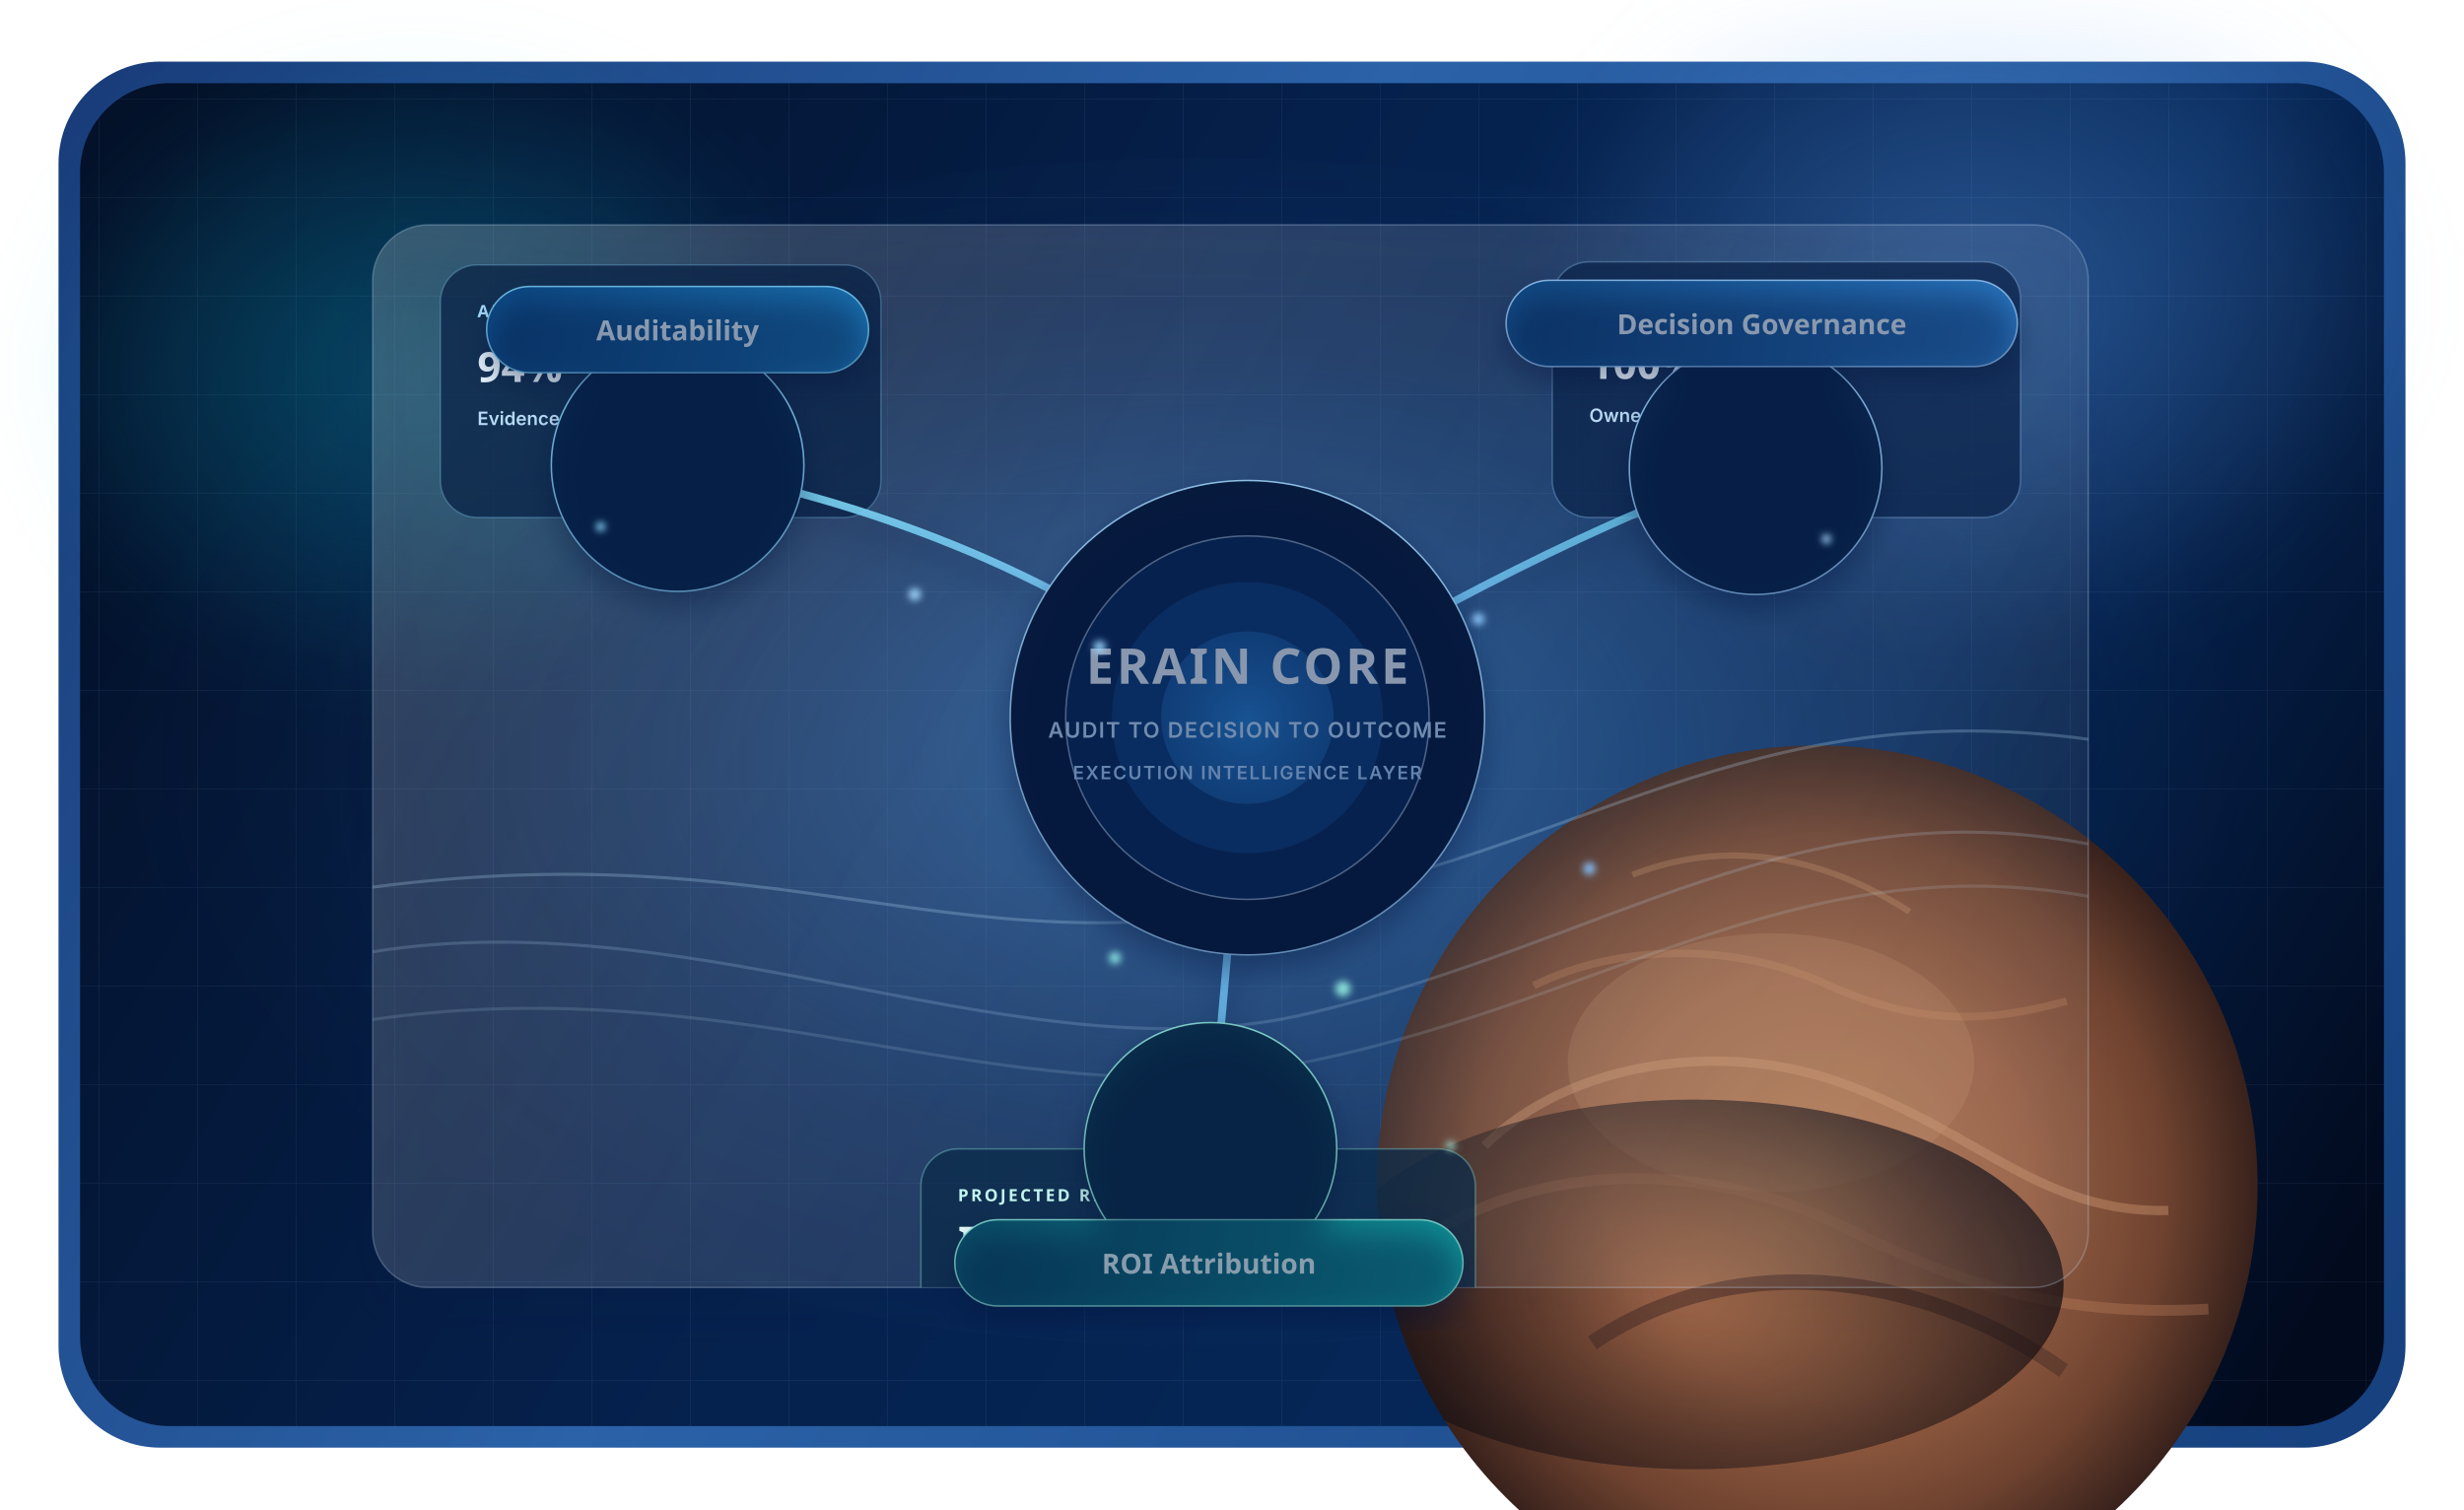
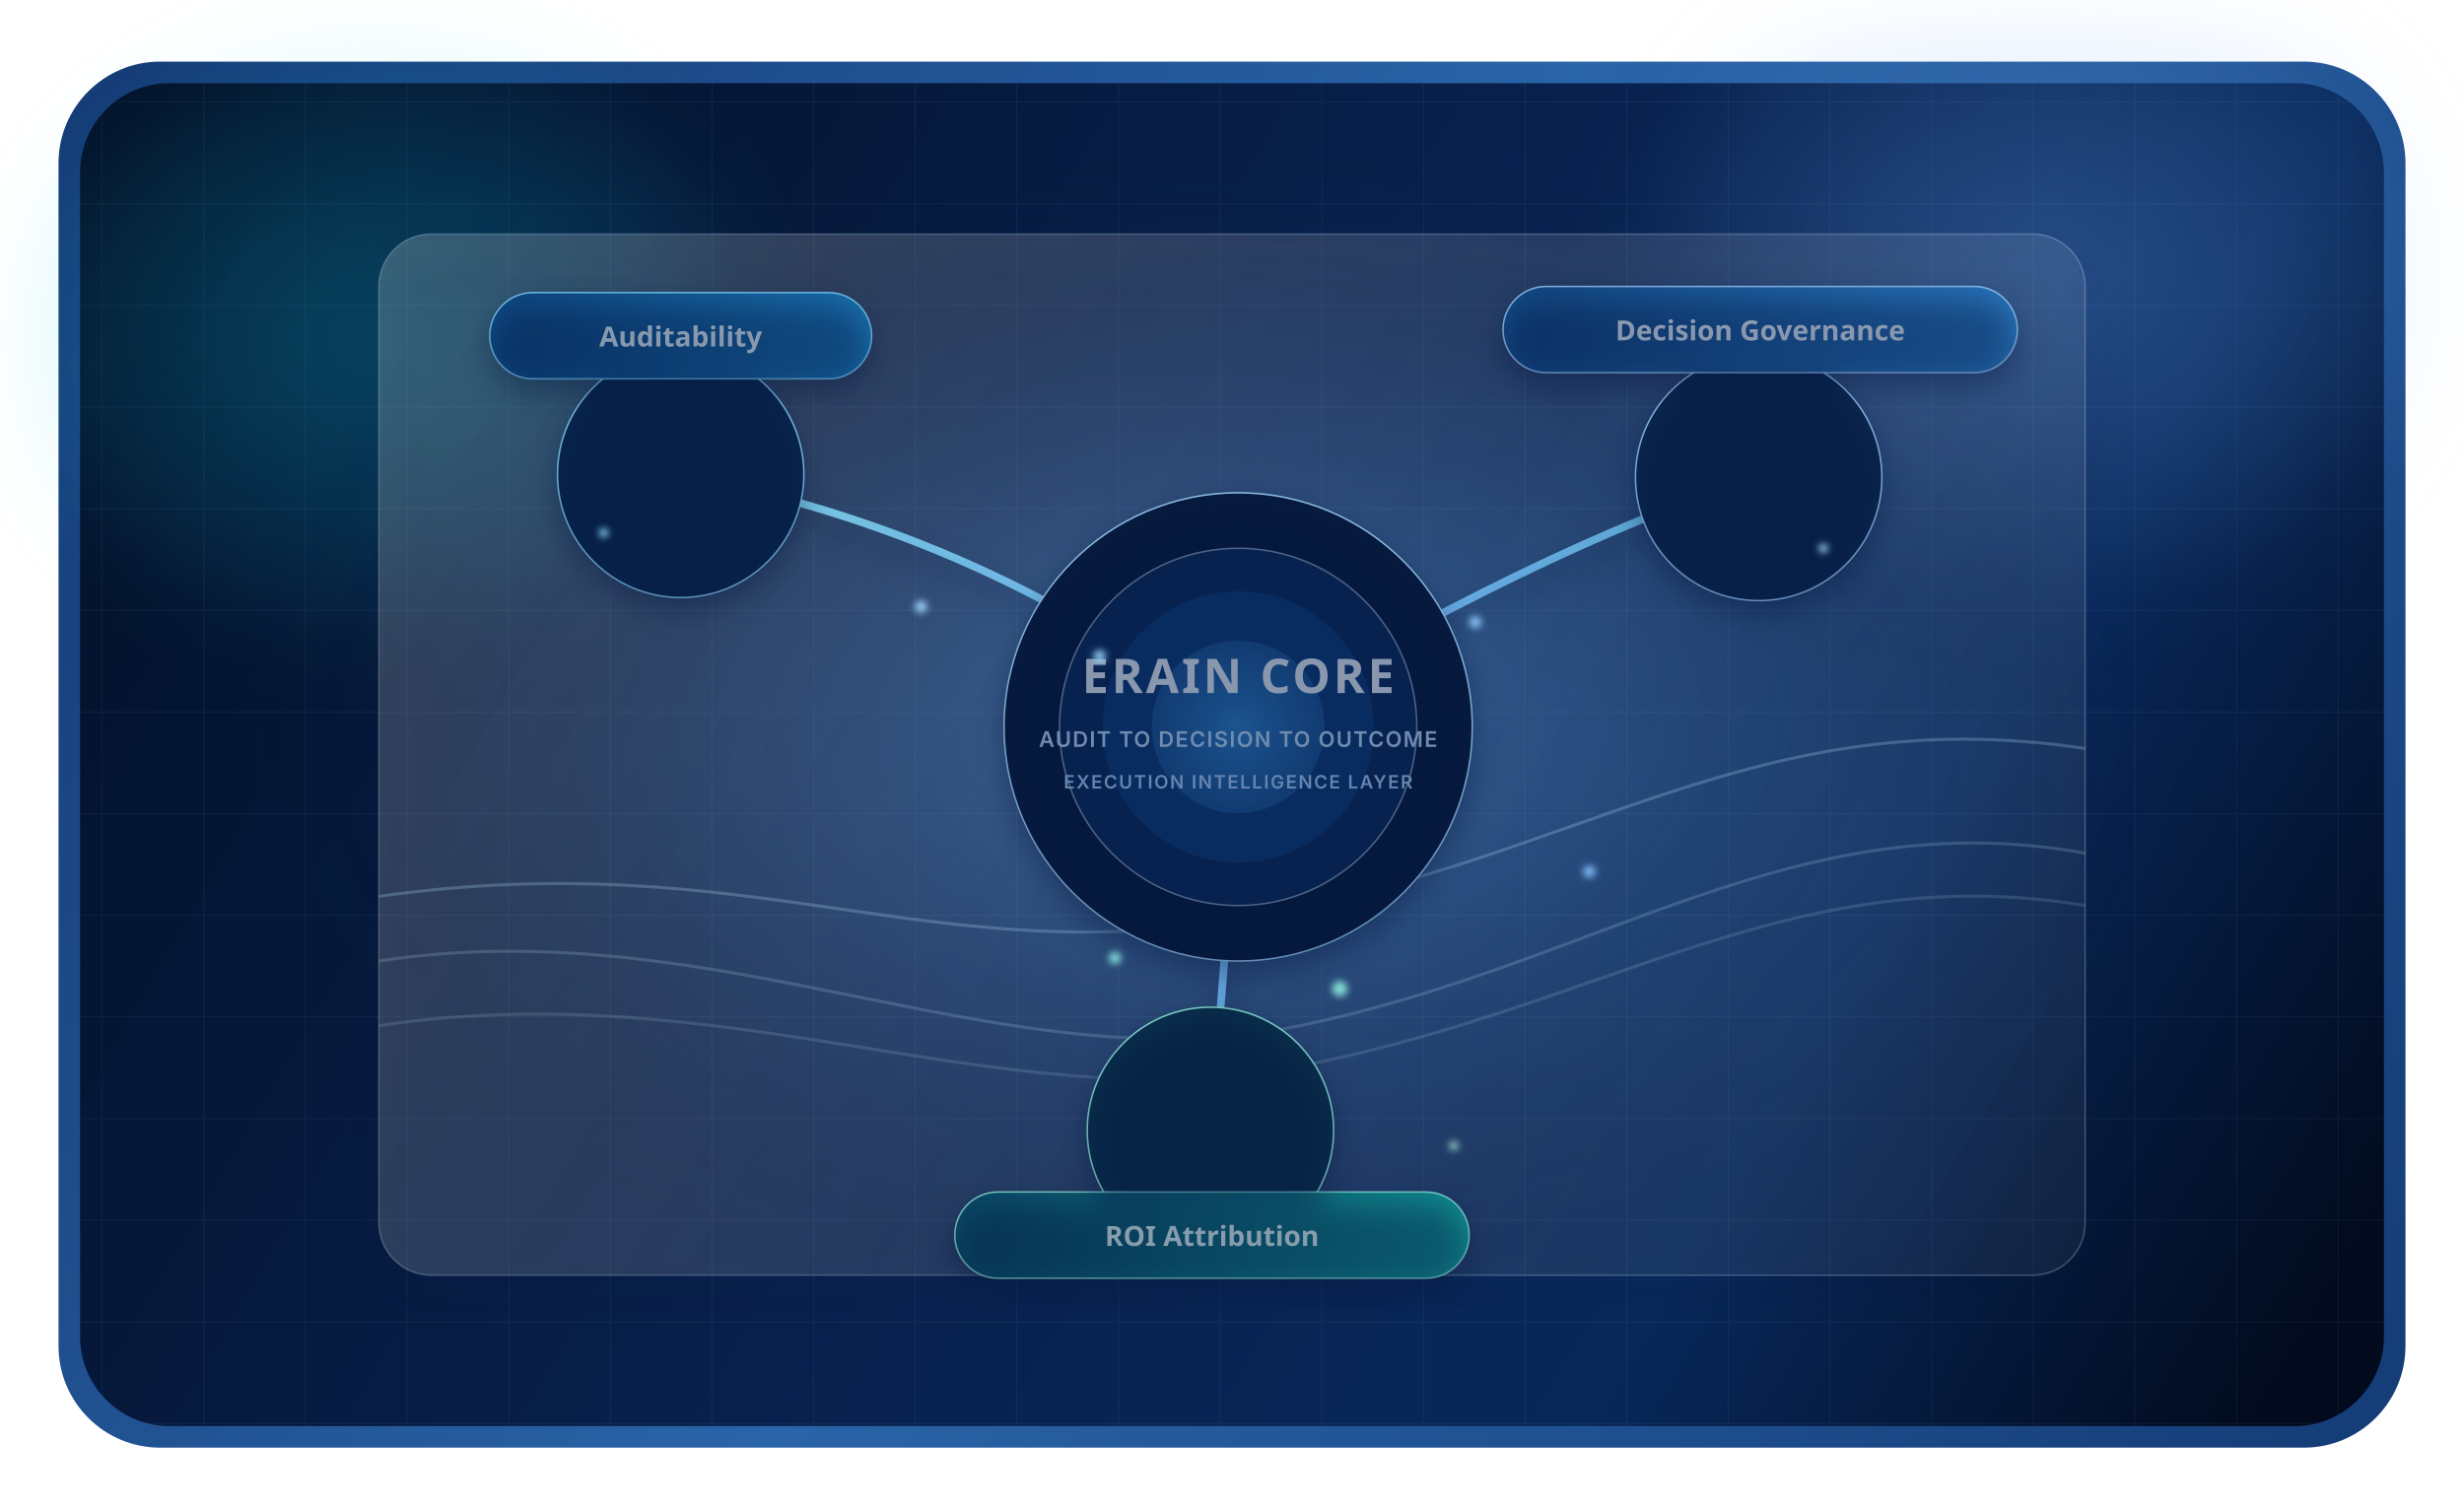
<svg xmlns="http://www.w3.org/2000/svg" width="1600" height="980" viewBox="0 0 1600 980" fill="none" role="img" aria-labelledby="title desc">
  <defs>
-     <linearGradient id="frameGrad" x1="68" y1="52" x2="1528" y2="924" gradientUnits="userSpaceOnUse">
-       <stop offset="0" stop-color="#193D7A" />
-       <stop offset="0.42" stop-color="#2B62A8" />
-       <stop offset="1" stop-color="#17417F" />
+     <linearGradient id="frameGrad" x1="70" y1="56" x2="1532" y2="926" gradientUnits="userSpaceOnUse">
+       <stop offset="0" stop-color="#153B76" />
+       <stop offset="0.48" stop-color="#2A64A8" />
+       <stop offset="1" stop-color="#153D78" />
    </linearGradient>
-     <linearGradient id="screenGrad" x1="112" y1="96" x2="1486" y2="894" gradientUnits="userSpaceOnUse">
-       <stop offset="0" stop-color="#031028" />
-       <stop offset="0.40" stop-color="#05204B" />
-       <stop offset="0.72" stop-color="#052758" />
+     <linearGradient id="screenGrad" x1="112" y1="94" x2="1488" y2="896" gradientUnits="userSpaceOnUse">
+       <stop offset="0" stop-color="#031129" />
+       <stop offset="0.46" stop-color="#08204C" />
+       <stop offset="0.76" stop-color="#08285A" />
      <stop offset="1" stop-color="#020A1D" />
    </linearGradient>
-     <radialGradient id="vignette" cx="0" cy="0" r="1" gradientUnits="userSpaceOnUse" gradientTransform="translate(780 490) rotate(90) scale(470 760)">
-       <stop stop-color="#3DA2FF" stop-opacity="0.42" />
-       <stop offset="0.55" stop-color="#277EDC" stop-opacity="0.10" />
-       <stop offset="1" stop-color="#0A1634" stop-opacity="0" />
+     <radialGradient id="screenGlow" cx="0" cy="0" r="1" gradientUnits="userSpaceOnUse" gradientTransform="translate(798 476) rotate(90) scale(380 660)">
+       <stop stop-color="#52AEFF" stop-opacity="0.36" />
+       <stop offset="0.64" stop-color="#257DDB" stop-opacity="0.08" />
+       <stop offset="1" stop-color="#08152F" stop-opacity="0" />
    </radialGradient>
-     <radialGradient id="tealGlow" cx="0" cy="0" r="1" gradientUnits="userSpaceOnUse" gradientTransform="translate(270 240) rotate(90) scale(220 290)">
-       <stop stop-color="#0EC8E6" stop-opacity="0.30" />
+     <radialGradient id="edgeGlowA" cx="0" cy="0" r="1" gradientUnits="userSpaceOnUse" gradientTransform="translate(246 218) rotate(90) scale(232 304)">
+       <stop stop-color="#0EC8E6" stop-opacity="0.28" />
      <stop offset="1" stop-color="#0EC8E6" stop-opacity="0" />
    </radialGradient>
-     <radialGradient id="blueGlow" cx="0" cy="0" r="1" gradientUnits="userSpaceOnUse" gradientTransform="translate(1280 190) rotate(90) scale(250 320)">
-       <stop stop-color="#6EAFFF" stop-opacity="0.34" />
-       <stop offset="1" stop-color="#6EAFFF" stop-opacity="0" />
+     <radialGradient id="edgeGlowB" cx="0" cy="0" r="1" gradientUnits="userSpaceOnUse" gradientTransform="translate(1326 176) rotate(90) scale(242 310)">
+       <stop stop-color="#74B2FF" stop-opacity="0.30" />
+       <stop offset="1" stop-color="#74B2FF" stop-opacity="0" />
    </radialGradient>
-     <pattern id="grid" width="64" height="64" patternUnits="userSpaceOnUse">
-       <path d="M64 0H0V64" stroke="#95CFFF" stroke-opacity="0.08" />
+     <pattern id="grid" width="66" height="66" patternUnits="userSpaceOnUse">
+       <path d="M66 0H0V66" stroke="#95CFFF" stroke-opacity="0.085" />
    </pattern>
-     <linearGradient id="panelGrad" x1="244" y1="150" x2="1310" y2="784" gradientUnits="userSpaceOnUse">
+     <linearGradient id="panelGrad" x1="250" y1="154" x2="1336" y2="820" gradientUnits="userSpaceOnUse">
      <stop offset="0" stop-color="#FFFFFF" stop-opacity="0.20" />
      <stop offset="1" stop-color="#FFFFFF" stop-opacity="0.05" />
    </linearGradient>
-     <linearGradient id="linkGrad" x1="412" y1="280" x2="1180" y2="742" gradientUnits="userSpaceOnUse">
-       <stop offset="0" stop-color="#86EAFF" stop-opacity="0.90" />
-       <stop offset="0.52" stop-color="#78C6FF" stop-opacity="0.84" />
-       <stop offset="1" stop-color="#56E0CE" stop-opacity="0.84" />
+     <linearGradient id="pathGrad" x1="420" y1="292" x2="1188" y2="730" gradientUnits="userSpaceOnUse">
+       <stop offset="0" stop-color="#8AE9FF" stop-opacity="0.88" />
+       <stop offset="0.55" stop-color="#78C1FF" stop-opacity="0.84" />
+       <stop offset="1" stop-color="#56DFCF" stop-opacity="0.84" />
    </linearGradient>
-     <linearGradient id="pillBlue" x1="336" y1="198" x2="594" y2="256" gradientUnits="userSpaceOnUse">
-       <stop stop-color="#0E4B86" />
-       <stop offset="1" stop-color="#1C78B7" />
+     <linearGradient id="pillBlue" x1="334" y1="198" x2="592" y2="256" gradientUnits="userSpaceOnUse">
+       <stop stop-color="#0E4A84" />
+       <stop offset="1" stop-color="#1B77B7" />
    </linearGradient>
-     <linearGradient id="pillBlue2" x1="992" y1="194" x2="1316" y2="252" gradientUnits="userSpaceOnUse">
-       <stop stop-color="#124A84" />
-       <stop offset="1" stop-color="#2A77C2" />
+     <linearGradient id="pillBlue2" x1="986" y1="194" x2="1316" y2="252" gradientUnits="userSpaceOnUse">
+       <stop stop-color="#124985" />
+       <stop offset="1" stop-color="#2A78C1" />
    </linearGradient>
-     <linearGradient id="pillTeal" x1="628" y1="786" x2="958" y2="848" gradientUnits="userSpaceOnUse">
-       <stop stop-color="#0A4D67" />
-       <stop offset="1" stop-color="#109497" />
+     <linearGradient id="pillTeal" x1="632" y1="770" x2="956" y2="834" gradientUnits="userSpaceOnUse">
+       <stop stop-color="#0A4A66" />
+       <stop offset="1" stop-color="#109092" />
    </linearGradient>
-     <radialGradient id="coreGlow" cx="0" cy="0" r="1" gradientUnits="userSpaceOnUse" gradientTransform="translate(810 468) rotate(90) scale(170 170)">
-       <stop stop-color="#2C8EE0" stop-opacity="0.84" />
-       <stop offset="1" stop-color="#0C2C64" stop-opacity="0.16" />
+     <radialGradient id="coreGlow" cx="0" cy="0" r="1" gradientUnits="userSpaceOnUse" gradientTransform="translate(804 472) rotate(90) scale(148 148)">
+       <stop stop-color="#348FD9" stop-opacity="0.86" />
+       <stop offset="1" stop-color="#0B2D63" stop-opacity="0.16" />
    </radialGradient>
-     <radialGradient id="planetCore" cx="0" cy="0" r="1" gradientUnits="userSpaceOnUse" gradientTransform="translate(1180 770) rotate(126) scale(302)">
-       <stop offset="0" stop-color="#B37A54" />
-       <stop offset="0.45" stop-color="#9A6245" />
-       <stop offset="0.75" stop-color="#6E422F" />
-       <stop offset="1" stop-color="#2A1917" />
-     </radialGradient>
-     <radialGradient id="planetShade" cx="0" cy="0" r="1" gradientUnits="userSpaceOnUse" gradientTransform="translate(1092 842) rotate(12) scale(280 180)">
-       <stop stop-color="#271A1A" stop-opacity="0" />
-       <stop offset="1" stop-color="#120D12" stop-opacity="0.82" />
-     </radialGradient>
-     <filter id="blur32" x="0" y="0" width="1600" height="980" filterUnits="userSpaceOnUse" color-interpolation-filters="sRGB">
-       <feGaussianBlur stdDeviation="32" />
+     <filter id="blur30" x="0" y="0" width="1600" height="980" filterUnits="userSpaceOnUse" color-interpolation-filters="sRGB">
+       <feGaussianBlur stdDeviation="30" />
    </filter>
-     <filter id="panelShadow" x="180" y="108" width="1230" height="764" filterUnits="userSpaceOnUse" color-interpolation-filters="sRGB">
-       <feOffset dy="14" />
+     <filter id="panelShadow" x="176" y="112" width="1244" height="780" filterUnits="userSpaceOnUse" color-interpolation-filters="sRGB">
+       <feOffset dy="12" />
      <feGaussianBlur stdDeviation="16" />
-       <feColorMatrix type="matrix" values="0 0 0 0 0.008 0 0 0 0 0.068 0 0 0 0 0.224 0 0 0 0.48 0" />
+       <feColorMatrix type="matrix" values="0 0 0 0 0.008 0 0 0 0 0.068 0 0 0 0 0.224 0 0 0 0.46 0" />
      <feBlend mode="normal" in2="SourceGraphic" result="shape" />
    </filter>
-     <filter id="nodeShadow" x="240" y="154" width="1118" height="710" filterUnits="userSpaceOnUse" color-interpolation-filters="sRGB">
-       <feOffset dy="9" />
+     <filter id="nodeShadow" x="242" y="160" width="1122" height="692" filterUnits="userSpaceOnUse" color-interpolation-filters="sRGB">
+       <feOffset dy="8" />
      <feGaussianBlur stdDeviation="10" />
-       <feColorMatrix type="matrix" values="0 0 0 0 0.010 0 0 0 0 0.078 0 0 0 0 0.240 0 0 0 0.42 0" />
+       <feColorMatrix type="matrix" values="0 0 0 0 0.011 0 0 0 0 0.078 0 0 0 0 0.240 0 0 0 0.42 0" />
      <feBlend mode="normal" in2="SourceGraphic" result="shape" />
    </filter>
-     <filter id="softSpark" x="0" y="0" width="1600" height="980" filterUnits="userSpaceOnUse" color-interpolation-filters="sRGB">
-       <feGaussianBlur stdDeviation="2.5" />
+     <filter id="sparkBlur" x="0" y="0" width="1600" height="980" filterUnits="userSpaceOnUse" color-interpolation-filters="sRGB">
+       <feGaussianBlur stdDeviation="2.4" />
    </filter>
    <clipPath id="panelClip">
-       <rect x="242" y="146" width="1114" height="690" rx="36" />
-     </clipPath>
-     <clipPath id="planetClip">
-       <circle cx="1180" cy="770" r="286" />
+       <rect x="246" y="152" width="1108" height="676" rx="34" />
    </clipPath>
  </defs>
  <rect x="38" y="40" width="1524" height="900" rx="66" fill="url(#frameGrad)" />
  <rect x="52" y="54" width="1496" height="872" rx="58" fill="url(#screenGrad)" />
  <rect x="52" y="54" width="1496" height="872" rx="58" fill="url(#grid)" />
-   <ellipse cx="780" cy="488" rx="694" ry="386" fill="url(#vignette)" />
-   <ellipse cx="270" cy="240" rx="232" ry="194" fill="url(#tealGlow)" filter="url(#blur32)" />
-   <ellipse cx="1280" cy="190" rx="262" ry="210" fill="url(#blueGlow)" filter="url(#blur32)" />
-   <g clip-path="url(#planetClip)">
-     <circle cx="1180" cy="770" r="286" fill="url(#planetCore)" />
-     <path d="M964 744C1018 690 1118 674 1198 704C1286 736 1326 788 1408 786" stroke="#D29B74" stroke-opacity="0.40" stroke-width="6" />
-     <path d="M928 802C1014 748 1122 760 1196 796C1264 830 1332 856 1434 850" stroke="#C58863" stroke-opacity="0.32" stroke-width="7" />
-     <path d="M996 640C1052 612 1128 612 1188 640C1246 666 1292 664 1342 650" stroke="#C88C63" stroke-opacity="0.28" stroke-width="5" />
-     <path d="M1060 568C1122 544 1184 556 1240 592" stroke="#D7A276" stroke-opacity="0.26" stroke-width="4" />
-     <path d="M1034 872C1122 812 1244 822 1340 890" stroke="#52342A" stroke-opacity="0.62" stroke-width="10" />
-     <ellipse cx="1150" cy="690" rx="132" ry="84" fill="#D7A57C" fill-opacity="0.18" />
-     <ellipse cx="1100" cy="834" rx="240" ry="120" fill="url(#planetShade)" />
-   </g>
+   <ellipse cx="798" cy="476" rx="686" ry="378" fill="url(#screenGlow)" />
+   <ellipse cx="246" cy="218" rx="234" ry="192" fill="url(#edgeGlowA)" filter="url(#blur30)" />
+   <ellipse cx="1326" cy="176" rx="262" ry="210" fill="url(#edgeGlowB)" filter="url(#blur30)" />
  <g filter="url(#panelShadow)">
-     <rect x="242" y="146" width="1114" height="690" rx="36" fill="url(#panelGrad)" stroke="#CFE8FF" stroke-opacity="0.26" />
+     <rect x="246" y="152" width="1108" height="676" rx="34" fill="url(#panelGrad)" stroke="#CFE8FF" stroke-opacity="0.26" />
  </g>
  <g clip-path="url(#panelClip)">
-     <path d="M242 576C506 542 612 626 818 590C1028 554 1134 450 1356 480" stroke="#BFE6FF" stroke-opacity="0.24" stroke-width="2" />
-     <path d="M242 618C456 584 666 702 850 658C1044 612 1168 512 1356 548" stroke="#C5E8FF" stroke-opacity="0.18" stroke-width="2" />
-     <path d="M242 662C480 628 652 726 836 692C1038 654 1164 548 1356 582" stroke="#C8EBFF" stroke-opacity="0.14" stroke-width="2" />
-     <rect x="286" y="172" width="286" height="164" rx="24" fill="#082145" fill-opacity="0.72" stroke="#8ED8FF" stroke-opacity="0.28" />
-     <text x="310" y="206" fill="#A9DFFF" font-family="Sora, Segoe UI, sans-serif" font-size="11" font-weight="700" letter-spacing="0.14em">AUDIT SIGNAL</text>
-     <text x="310" y="248" fill="#EAF6FF" font-family="Sora, Segoe UI, sans-serif" font-size="27" font-weight="800">94%</text>
-     <text x="310" y="276" fill="#B8DBF7" font-family="Inter, Segoe UI, sans-serif" font-size="12" font-weight="600">Evidence confidence score</text>
-     <rect x="1008" y="170" width="304" height="166" rx="24" fill="#0A234A" fill-opacity="0.72" stroke="#9FD4FF" stroke-opacity="0.30" />
-     <text x="1032" y="204" fill="#B7E0FF" font-family="Sora, Segoe UI, sans-serif" font-size="11" font-weight="700" letter-spacing="0.14em">GOVERNANCE COVERAGE</text>
-     <text x="1032" y="246" fill="#ECF7FF" font-family="Sora, Segoe UI, sans-serif" font-size="27" font-weight="800">100%</text>
-     <text x="1032" y="274" fill="#B8D9F3" font-family="Inter, Segoe UI, sans-serif" font-size="12" font-weight="600">Owners and approvals mapped</text>
-     <rect x="598" y="746" width="360" height="128" rx="24" fill="#0A2B4A" fill-opacity="0.74" stroke="#8EE7DA" stroke-opacity="0.36" />
-     <text x="622" y="780" fill="#C2F5EE" font-family="Sora, Segoe UI, sans-serif" font-size="11" font-weight="700" letter-spacing="0.14em">PROJECTED RECOVERY</text>
-     <text x="622" y="818" fill="#E8FFFB" font-family="Sora, Segoe UI, sans-serif" font-size="30" font-weight="800">INR 3.2 Cr</text>
-     <text x="622" y="846" fill="#B7E8E0" font-family="Inter, Segoe UI, sans-serif" font-size="12" font-weight="600">Annualized opportunity range</text>
+     <path d="M246 582C490 548 604 632 810 596C1028 558 1140 454 1354 486" stroke="#BEE6FF" stroke-opacity="0.24" stroke-width="2" />
+     <path d="M246 624C468 590 654 706 844 666C1038 626 1166 520 1354 554" stroke="#C7EAFF" stroke-opacity="0.18" stroke-width="2" />
+     <path d="M246 666C470 632 648 726 834 694C1036 658 1162 556 1354 588" stroke="#CDEEFF" stroke-opacity="0.14" stroke-width="2" />
  </g>
  <g filter="url(#nodeShadow)">
-     <path d="M440 302C586 330 706 382 810 466" stroke="url(#linkGrad)" stroke-width="5" stroke-linecap="round" />
-     <path d="M1140 304C1046 334 928 396 810 466" stroke="url(#linkGrad)" stroke-width="5" stroke-linecap="round" />
-     <path d="M786 746C794 648 804 548 810 466" stroke="url(#linkGrad)" stroke-width="5" stroke-linecap="round" />
-     <circle cx="810" cy="466" r="154" fill="#071B3E" stroke="#A4DBFF" stroke-opacity="0.90" />
-     <circle cx="810" cy="466" r="118" fill="#0A2B5B" stroke="#D1EEFF" stroke-opacity="0.60" />
-     <circle cx="810" cy="466" r="88" fill="#0E3F79" />
-     <circle cx="810" cy="466" r="56" fill="url(#coreGlow)" />
-     <circle cx="440" cy="302" r="82" fill="#08274D" stroke="#8DD9FF" stroke-opacity="0.92" />
-     <circle cx="1140" cy="304" r="82" fill="#0A274E" stroke="#9ED0FF" stroke-opacity="0.92" />
-     <circle cx="786" cy="746" r="82" fill="#0A2F4B" stroke="#8EE8DA" stroke-opacity="0.92" />
-     <rect x="316" y="186" width="248" height="56" rx="28" fill="url(#pillBlue)" stroke="#80D8FF" stroke-opacity="0.84" />
-     <text x="440" y="221" fill="#E5F7FF" text-anchor="middle" font-family="Sora, Segoe UI, sans-serif" font-size="18" font-weight="700">Auditability</text>
-     <rect x="978" y="182" width="332" height="56" rx="28" fill="url(#pillBlue2)" stroke="#9ED0FF" stroke-opacity="0.84" />
-     <text x="1144" y="217" fill="#E8F6FF" text-anchor="middle" font-family="Sora, Segoe UI, sans-serif" font-size="18" font-weight="700">Decision Governance</text>
-     <rect x="620" y="792" width="330" height="56" rx="28" fill="url(#pillTeal)" stroke="#8CE7DA" stroke-opacity="0.84" />
-     <text x="785" y="827" fill="#E7FFFB" text-anchor="middle" font-family="Sora, Segoe UI, sans-serif" font-size="18" font-weight="700">ROI Attribution</text>
-     <text x="810" y="444" fill="#EAF6FF" text-anchor="middle" font-family="Sora, Segoe UI, sans-serif" font-size="32" font-weight="800" letter-spacing="0.06em">ERAIN CORE</text>
-     <text x="810" y="479" fill="#BEE1FF" text-anchor="middle" font-family="Inter, Segoe UI, sans-serif" font-size="14" font-weight="600" letter-spacing="0.06em">AUDIT TO DECISION TO OUTCOME</text>
-     <text x="810" y="506" fill="#A9D5FF" text-anchor="middle" font-family="Inter, Segoe UI, sans-serif" font-size="12" font-weight="600" letter-spacing="0.08em">EXECUTION INTELLIGENCE LAYER</text>
+     <path d="M442 308C594 338 706 396 804 472" stroke="url(#pathGrad)" stroke-width="5" stroke-linecap="round" />
+     <path d="M1142 310C1044 340 930 398 804 472" stroke="url(#pathGrad)" stroke-width="5" stroke-linecap="round" />
+     <path d="M786 734C794 638 802 544 804 472" stroke="url(#pathGrad)" stroke-width="5" stroke-linecap="round" />
+     <circle cx="804" cy="472" r="152" fill="#071B3E" stroke="#A4DBFF" stroke-opacity="0.90" />
+     <circle cx="804" cy="472" r="116" fill="#0A2C5C" stroke="#D1EEFF" stroke-opacity="0.60" />
+     <circle cx="804" cy="472" r="88" fill="#0E3E78" />
+     <circle cx="804" cy="472" r="56" fill="url(#coreGlow)" />
+     <circle cx="442" cy="308" r="80" fill="#08274E" stroke="#8DD9FF" stroke-opacity="0.92" />
+     <circle cx="1142" cy="310" r="80" fill="#0A274E" stroke="#9FD1FF" stroke-opacity="0.92" />
+     <circle cx="786" cy="734" r="80" fill="#0A2F4C" stroke="#8EE8DA" stroke-opacity="0.92" />
+     <rect x="318" y="190" width="248" height="56" rx="28" fill="url(#pillBlue)" stroke="#81D8FF" stroke-opacity="0.84" />
+     <text x="442" y="225" fill="#E5F7FF" text-anchor="middle" font-family="Sora, Segoe UI, sans-serif" font-size="18" font-weight="700">Auditability</text>
+     <rect x="976" y="186" width="334" height="56" rx="28" fill="url(#pillBlue2)" stroke="#9FD1FF" stroke-opacity="0.84" />
+     <text x="1143" y="221" fill="#E8F6FF" text-anchor="middle" font-family="Sora, Segoe UI, sans-serif" font-size="18" font-weight="700">Decision Governance</text>
+     <rect x="620" y="774" width="334" height="56" rx="28" fill="url(#pillTeal)" stroke="#8CE7DA" stroke-opacity="0.84" />
+     <text x="787" y="809" fill="#E7FFFB" text-anchor="middle" font-family="Sora, Segoe UI, sans-serif" font-size="18" font-weight="700">ROI Attribution</text>
+     <text x="804" y="450" fill="#EAF6FF" text-anchor="middle" font-family="Sora, Segoe UI, sans-serif" font-size="31" font-weight="800" letter-spacing="0.06em">ERAIN CORE</text>
+     <text x="804" y="485" fill="#BEE1FF" text-anchor="middle" font-family="Inter, Segoe UI, sans-serif" font-size="14" font-weight="600" letter-spacing="0.06em">AUDIT TO DECISION TO OUTCOME</text>
+     <text x="804" y="512" fill="#A9D5FF" text-anchor="middle" font-family="Inter, Segoe UI, sans-serif" font-size="12" font-weight="600" letter-spacing="0.08em">EXECUTION INTELLIGENCE LAYER</text>
  </g>
-   <g filter="url(#softSpark)" opacity="0.92">
-     <circle cx="594" cy="386" r="4" fill="#A2D8FF" />
-     <circle cx="714" cy="420" r="4" fill="#99D8FF" />
-     <circle cx="960" cy="402" r="4" fill="#8EC9FF" />
-     <circle cx="1032" cy="564" r="4" fill="#86C3FF" />
-     <circle cx="872" cy="642" r="5" fill="#8DE9DC" />
+   <g filter="url(#sparkBlur)" opacity="0.92">
+     <circle cx="598" cy="394" r="4" fill="#A2D8FF" />
+     <circle cx="714" cy="426" r="4" fill="#99D8FF" />
+     <circle cx="958" cy="404" r="4" fill="#8EC9FF" />
+     <circle cx="1032" cy="566" r="4" fill="#86C3FF" />
+     <circle cx="870" cy="642" r="5" fill="#8DE9DC" />
    <circle cx="724" cy="622" r="4" fill="#88E4E2" />
-     <circle cx="1186" cy="350" r="3" fill="#A5D6FF" />
-     <circle cx="390" cy="342" r="3" fill="#8EE0FF" />
-     <circle cx="942" cy="744" r="3" fill="#9EDBCF" />
+     <circle cx="1184" cy="356" r="3" fill="#A5D6FF" />
+     <circle cx="392" cy="346" r="3" fill="#8EE0FF" />
+     <circle cx="944" cy="744" r="3" fill="#9EDBCF" />
  </g>
</svg>
